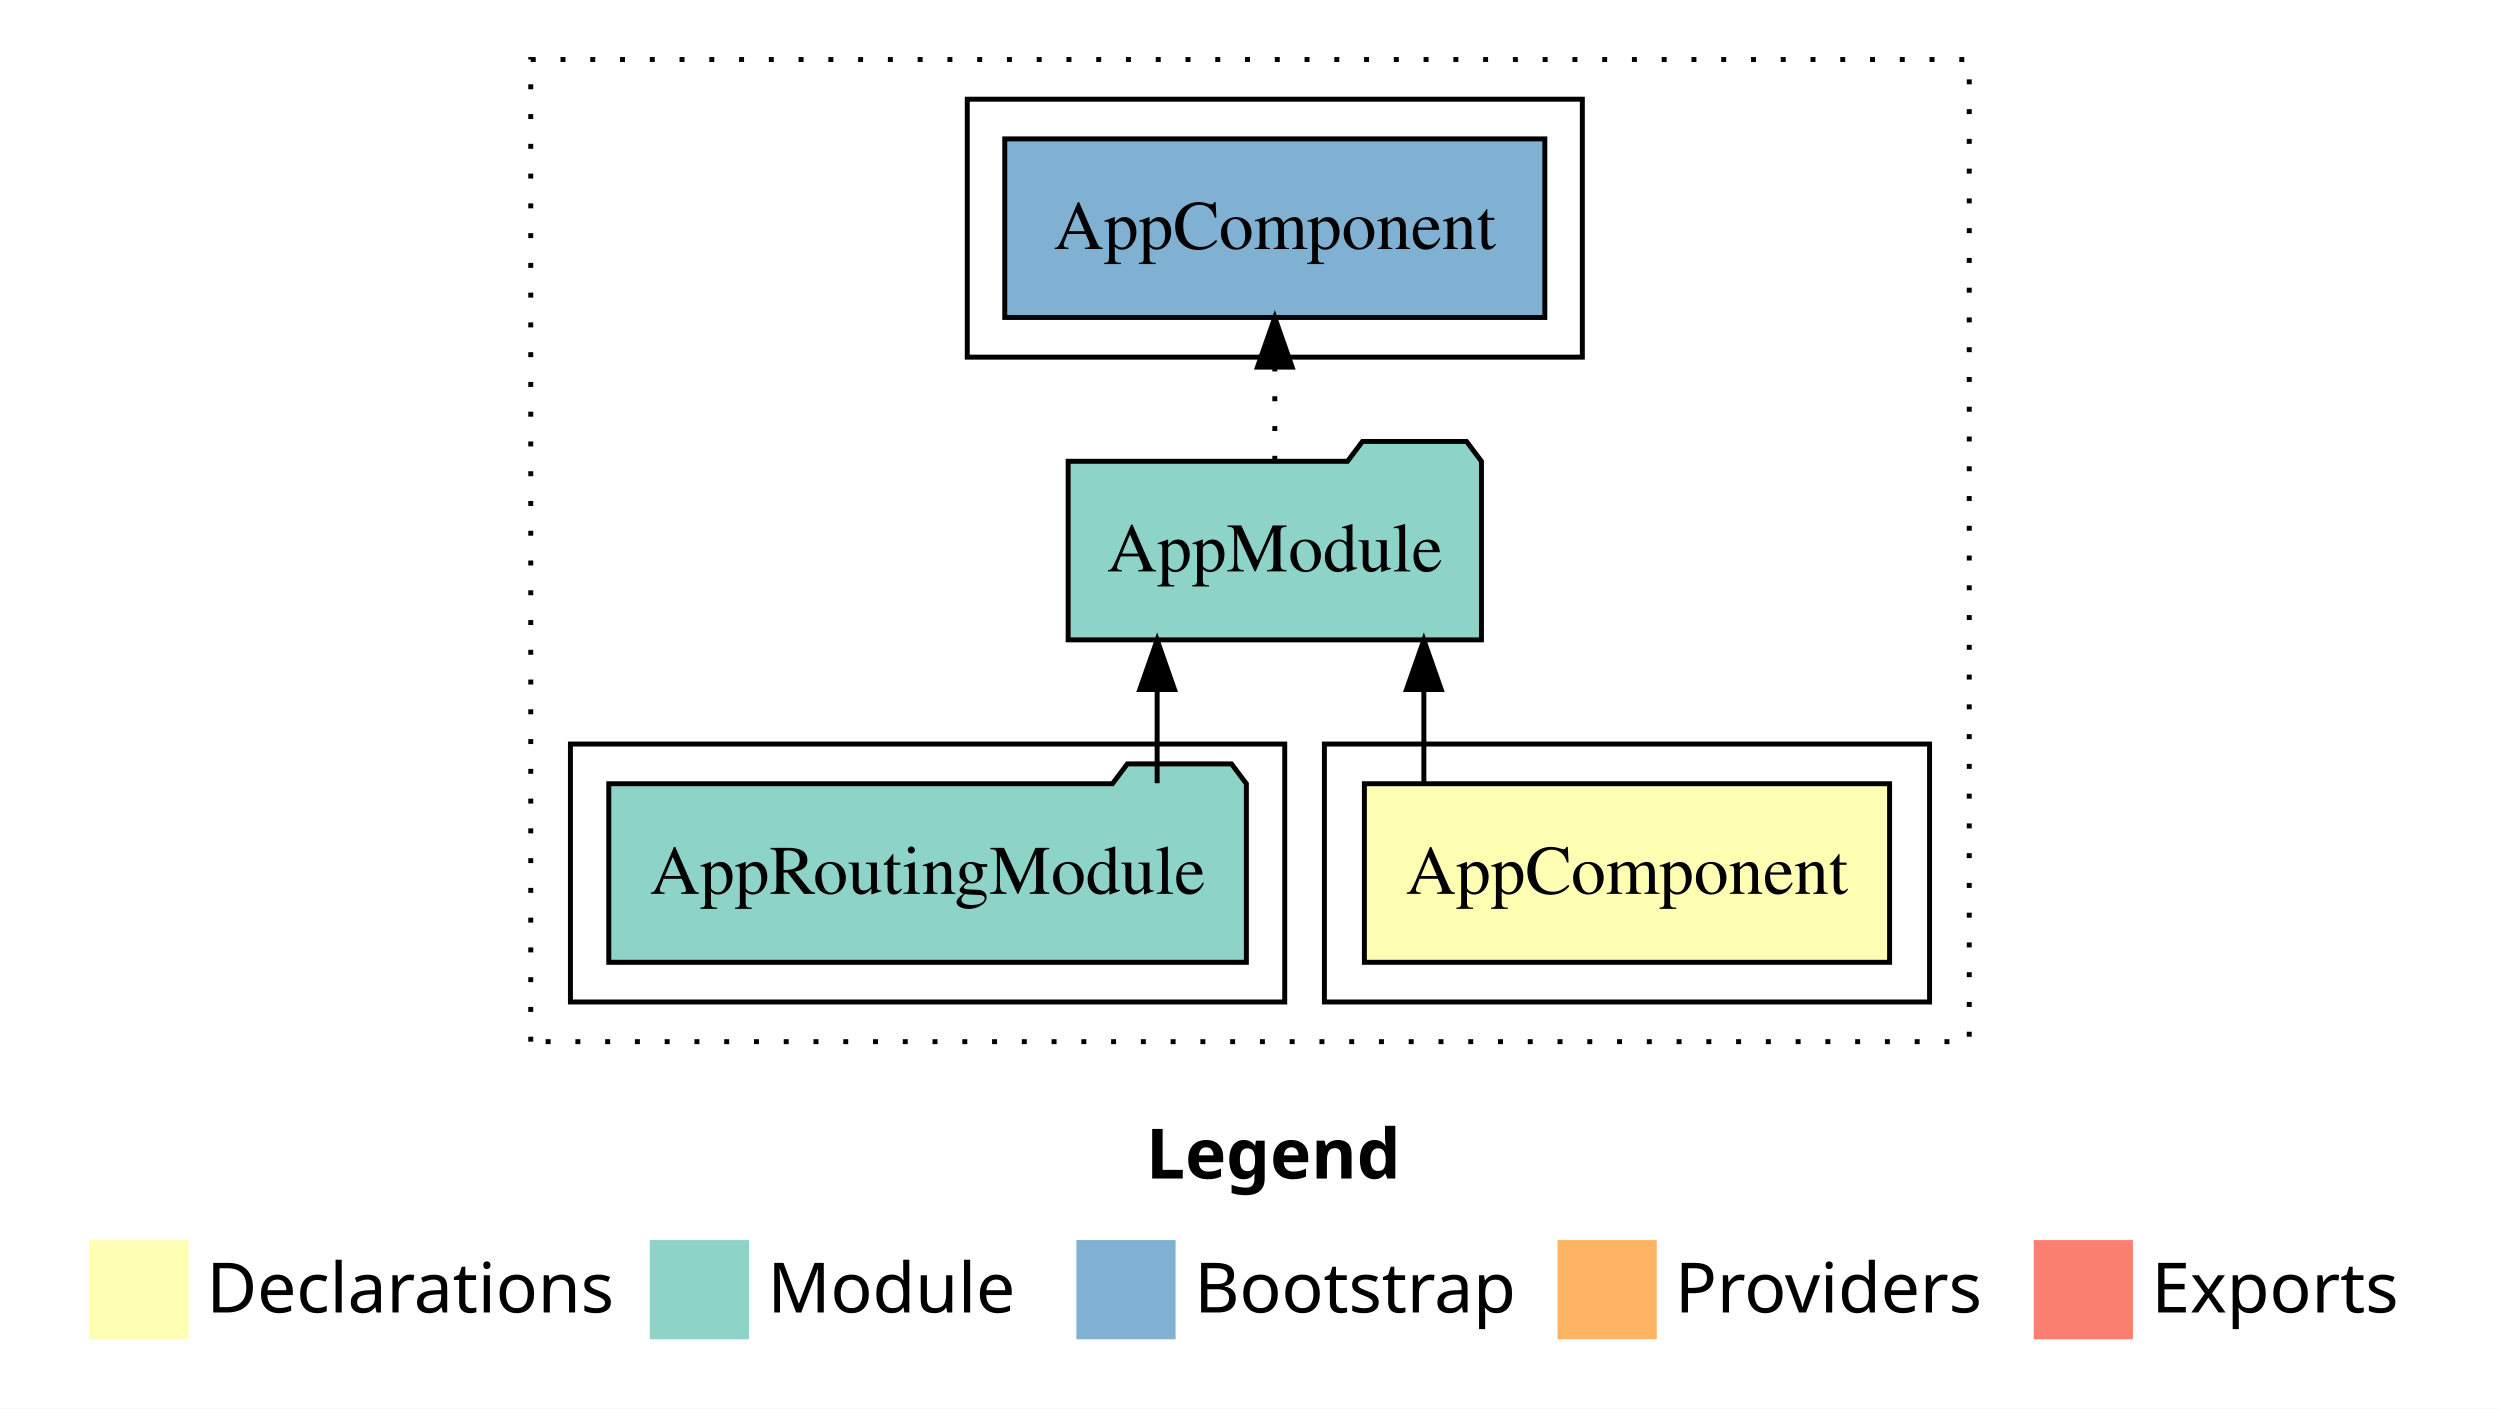
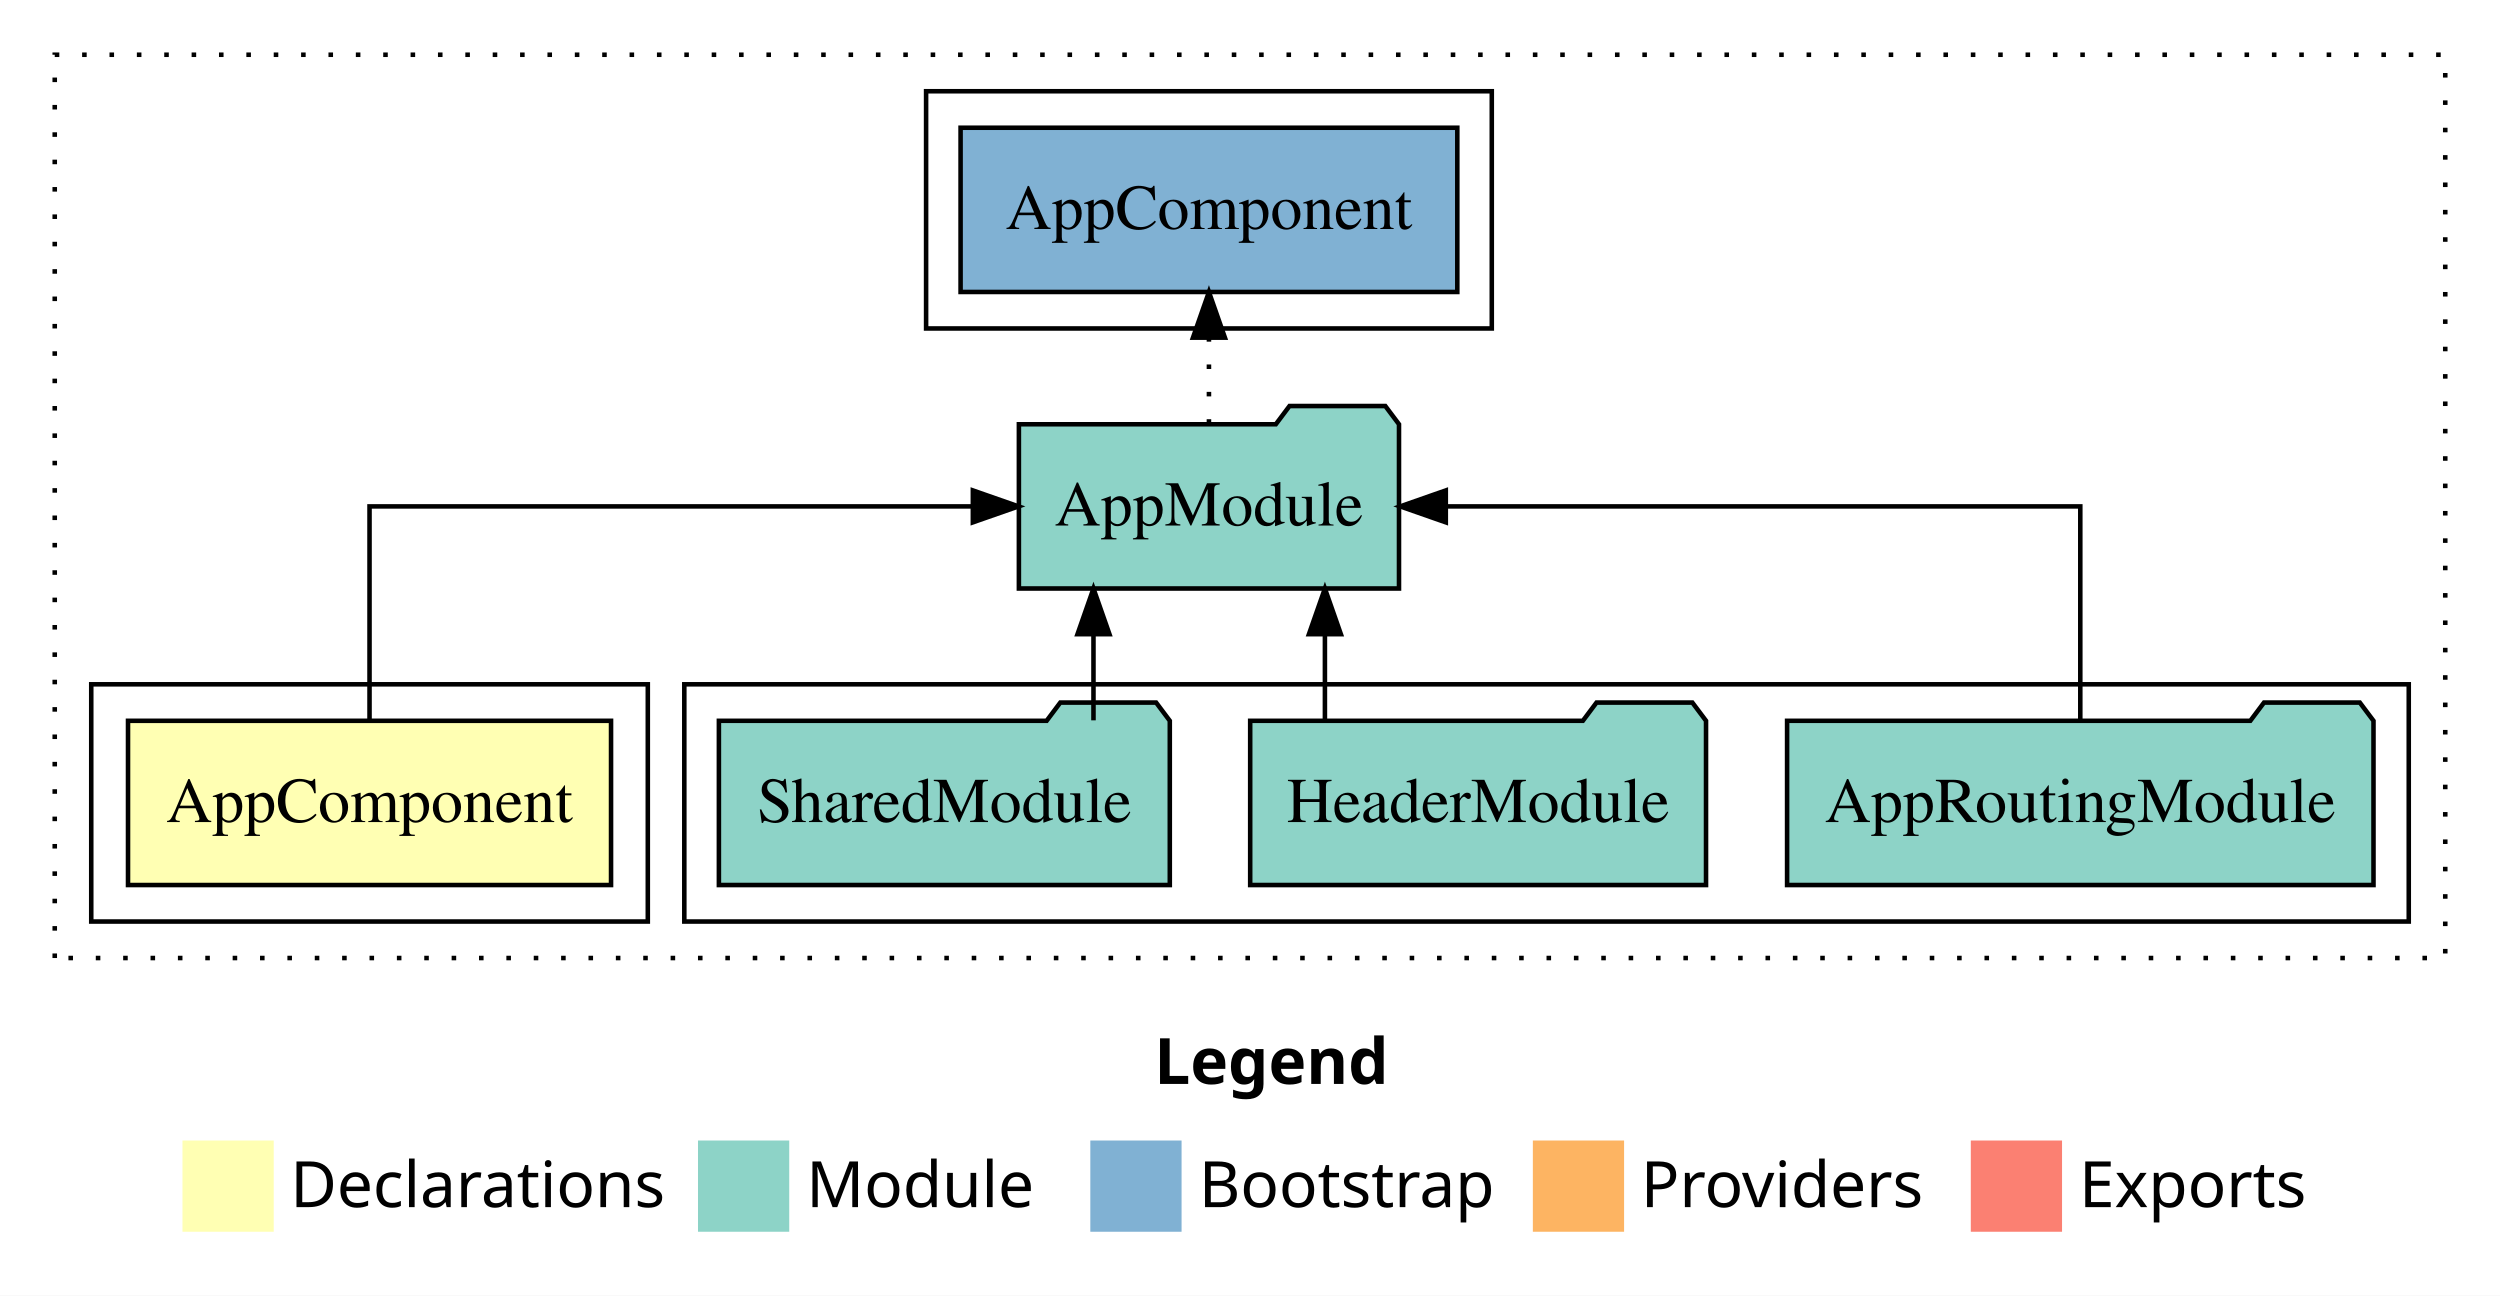
- <svg xmlns="http://www.w3.org/2000/svg" width="504pt" height="284pt" viewBox="0.00 0.00 504.00 284.00">
+ <svg xmlns="http://www.w3.org/2000/svg" width="548pt" height="284pt" viewBox="0.00 0.00 548.00 284.00">
  <g id="graph0" class="graph" transform="scale(1 1) rotate(0) translate(4 280)">
-     <polygon fill="white" stroke="transparent" points="-4,4 -4,-280 500,-280 500,4 -4,4" />
-     <text text-anchor="start" x="227.01" y="-42.4" font-family="sans-serif" font-weight="bold" font-size="14.00">Legend</text>
-     <polygon fill="#ffffb3" stroke="transparent" points="14,-10 14,-30 34,-30 34,-10 14,-10" />
-     <text text-anchor="start" x="37.63" y="-15.4" font-family="sans-serif" font-size="14.00">  Declarations</text>
-     <polygon fill="#8dd3c7" stroke="transparent" points="127,-10 127,-30 147,-30 147,-10 127,-10" />
-     <text text-anchor="start" x="150.73" y="-15.4" font-family="sans-serif" font-size="14.00">  Module</text>
-     <polygon fill="#80b1d3" stroke="transparent" points="213,-10 213,-30 233,-30 233,-10 213,-10" />
-     <text text-anchor="start" x="236.78" y="-15.4" font-family="sans-serif" font-size="14.00">  Bootstrap</text>
-     <polygon fill="#fdb462" stroke="transparent" points="310,-10 310,-30 330,-30 330,-10 310,-10" />
-     <text text-anchor="start" x="333.67" y="-15.4" font-family="sans-serif" font-size="14.00">  Providers</text>
-     <polygon fill="#fb8072" stroke="transparent" points="406,-10 406,-30 426,-30 426,-10 406,-10" />
-     <text text-anchor="start" x="429.73" y="-15.4" font-family="sans-serif" font-size="14.00">  Exports</text>
+     <polygon fill="white" stroke="transparent" points="-4,4 -4,-280 544,-280 544,4 -4,4" />
+     <text text-anchor="start" x="249.01" y="-42.4" font-family="sans-serif" font-weight="bold" font-size="14.00">Legend</text>
+     <polygon fill="#ffffb3" stroke="transparent" points="36,-10 36,-30 56,-30 56,-10 36,-10" />
+     <text text-anchor="start" x="59.63" y="-15.4" font-family="sans-serif" font-size="14.00">  Declarations</text>
+     <polygon fill="#8dd3c7" stroke="transparent" points="149,-10 149,-30 169,-30 169,-10 149,-10" />
+     <text text-anchor="start" x="172.73" y="-15.4" font-family="sans-serif" font-size="14.00">  Module</text>
+     <polygon fill="#80b1d3" stroke="transparent" points="235,-10 235,-30 255,-30 255,-10 235,-10" />
+     <text text-anchor="start" x="258.78" y="-15.4" font-family="sans-serif" font-size="14.00">  Bootstrap</text>
+     <polygon fill="#fdb462" stroke="transparent" points="332,-10 332,-30 352,-30 352,-10 332,-10" />
+     <text text-anchor="start" x="355.67" y="-15.4" font-family="sans-serif" font-size="14.00">  Providers</text>
+     <polygon fill="#fb8072" stroke="transparent" points="428,-10 428,-30 448,-30 448,-10 428,-10" />
+     <text text-anchor="start" x="451.73" y="-15.4" font-family="sans-serif" font-size="14.00">  Exports</text>
    <g id="clust1" class="cluster">
-       <polygon fill="none" stroke="black" stroke-dasharray="1,5" points="103,-70 103,-268 393,-268 393,-70 103,-70" />
+       <polygon fill="none" stroke="black" stroke-dasharray="1,5" points="8,-70 8,-268 532,-268 532,-70 8,-70" />
+     </g>
+     <g id="clust4" class="cluster">
+       <polygon fill="none" stroke="black" points="146,-78 146,-130 524,-130 524,-78 146,-78" />
+     </g>
+     <g id="clust2" class="cluster">
+       <polygon fill="none" stroke="black" points="16,-78 16,-130 138,-130 138,-78 16,-78" />
    </g>
    <g id="clust6" class="cluster">
-       <polygon fill="none" stroke="black" points="191,-208 191,-260 315,-260 315,-208 191,-208" />
-     </g>
-     <g id="clust2" class="cluster">
-       <polygon fill="none" stroke="black" points="263,-78 263,-130 385,-130 385,-78 263,-78" />
-     </g>
-     <g id="clust4" class="cluster">
-       <polygon fill="none" stroke="black" points="111,-78 111,-130 255,-130 255,-78 111,-78" />
+       <polygon fill="none" stroke="black" points="199,-208 199,-260 323,-260 323,-208 199,-208" />
    </g>
    <g id="node1" class="node">
-       <polygon fill="#ffffb3" stroke="black" points="376.94,-122 271.06,-122 271.06,-86 376.94,-86 376.94,-122" />
-       <text text-anchor="middle" x="324" y="-99.8" font-family="Times,serif" font-size="14.00">AppComponent</text>
+       <polygon fill="#ffffb3" stroke="black" points="129.94,-122 24.06,-122 24.06,-86 129.94,-86 129.94,-122" />
+       <text text-anchor="middle" x="77" y="-99.8" font-family="Times,serif" font-size="14.00">AppComponent</text>
    </g>
    <g id="node2" class="node">
-       <polygon fill="#8dd3c7" stroke="black" points="294.66,-187 291.66,-191 270.66,-191 267.66,-187 211.34,-187 211.34,-151 294.66,-151 294.66,-187" />
-       <text text-anchor="middle" x="253" y="-164.8" font-family="Times,serif" font-size="14.00">AppModule</text>
+       <polygon fill="#8dd3c7" stroke="black" points="302.66,-187 299.66,-191 278.66,-191 275.66,-187 219.34,-187 219.34,-151 302.66,-151 302.66,-187" />
+       <text text-anchor="middle" x="261" y="-164.8" font-family="Times,serif" font-size="14.00">AppModule</text>
    </g>
    <g id="edge1" class="edge">
-       <path fill="none" stroke="black" d="M283.05,-122.11C283.05,-122.11 283.05,-140.99 283.05,-140.99" />
-       <polygon fill="black" stroke="black" points="279.55,-140.99 283.05,-150.99 286.55,-140.99 279.55,-140.99" />
+       <path fill="none" stroke="black" d="M77,-122.11C77,-141.34 77,-169 77,-169 77,-169 209.25,-169 209.25,-169" />
+       <polygon fill="black" stroke="black" points="209.25,-172.5 219.25,-169 209.25,-165.5 209.25,-172.5" />
+     </g>
+     <g id="node6" class="node">
+       <polygon fill="#80b1d3" stroke="black" points="315.44,-252 206.56,-252 206.56,-216 315.44,-216 315.44,-252" />
+       <text text-anchor="middle" x="261" y="-229.8" font-family="Times,serif" font-size="14.00">AppComponent </text>
+     </g>
+     <g id="edge5" class="edge">
+       <path fill="none" stroke="black" stroke-dasharray="1,5" d="M261,-187.11C261,-187.11 261,-205.99 261,-205.99" />
+       <polygon fill="black" stroke="black" points="257.5,-205.99 261,-215.99 264.5,-205.99 257.5,-205.99" />
+     </g>
+     <g id="node3" class="node">
+       <polygon fill="#8dd3c7" stroke="black" points="516.27,-122 513.27,-126 492.27,-126 489.27,-122 387.73,-122 387.73,-86 516.27,-86 516.27,-122" />
+       <text text-anchor="middle" x="452" y="-99.8" font-family="Times,serif" font-size="14.00">AppRoutingModule</text>
+     </g>
+     <g id="edge2" class="edge">
+       <path fill="none" stroke="black" d="M452,-122.11C452,-141.34 452,-169 452,-169 452,-169 312.92,-169 312.92,-169" />
+       <polygon fill="black" stroke="black" points="312.92,-165.5 302.92,-169 312.92,-172.5 312.92,-165.5" />
    </g>
    <g id="node4" class="node">
-       <polygon fill="#80b1d3" stroke="black" points="307.44,-252 198.56,-252 198.56,-216 307.44,-216 307.44,-252" />
-       <text text-anchor="middle" x="253" y="-229.8" font-family="Times,serif" font-size="14.00">AppComponent </text>
+       <polygon fill="#8dd3c7" stroke="black" points="369.96,-122 366.96,-126 345.96,-126 342.96,-122 270.04,-122 270.04,-86 369.96,-86 369.96,-122" />
+       <text text-anchor="middle" x="320" y="-99.8" font-family="Times,serif" font-size="14.00">HeaderModule</text>
    </g>
    <g id="edge3" class="edge">
-       <path fill="none" stroke="black" stroke-dasharray="1,5" d="M253,-187.11C253,-187.11 253,-205.99 253,-205.99" />
-       <polygon fill="black" stroke="black" points="249.5,-205.99 253,-215.99 256.5,-205.99 249.5,-205.99" />
+       <path fill="none" stroke="black" d="M286.42,-122.11C286.42,-122.11 286.42,-140.99 286.42,-140.99" />
+       <polygon fill="black" stroke="black" points="282.92,-140.99 286.42,-150.99 289.92,-140.99 282.92,-140.99" />
    </g>
-     <g id="node3" class="node">
-       <polygon fill="#8dd3c7" stroke="black" points="247.27,-122 244.27,-126 223.27,-126 220.27,-122 118.73,-122 118.73,-86 247.27,-86 247.27,-122" />
-       <text text-anchor="middle" x="183" y="-99.8" font-family="Times,serif" font-size="14.00">AppRoutingModule</text>
+     <g id="node5" class="node">
+       <polygon fill="#8dd3c7" stroke="black" points="252.42,-122 249.42,-126 228.42,-126 225.42,-122 153.58,-122 153.58,-86 252.42,-86 252.42,-122" />
+       <text text-anchor="middle" x="203" y="-99.8" font-family="Times,serif" font-size="14.00">SharedModule</text>
    </g>
-     <g id="edge2" class="edge">
-       <path fill="none" stroke="black" d="M229.28,-122.11C229.28,-122.11 229.28,-140.99 229.28,-140.99" />
-       <polygon fill="black" stroke="black" points="225.78,-140.99 229.28,-150.99 232.78,-140.99 225.78,-140.99" />
+     <g id="edge4" class="edge">
+       <path fill="none" stroke="black" d="M235.69,-122.11C235.69,-122.11 235.69,-140.99 235.69,-140.99" />
+       <polygon fill="black" stroke="black" points="232.19,-140.99 235.69,-150.99 239.19,-140.99 232.19,-140.99" />
    </g>
  </g>
</svg>
